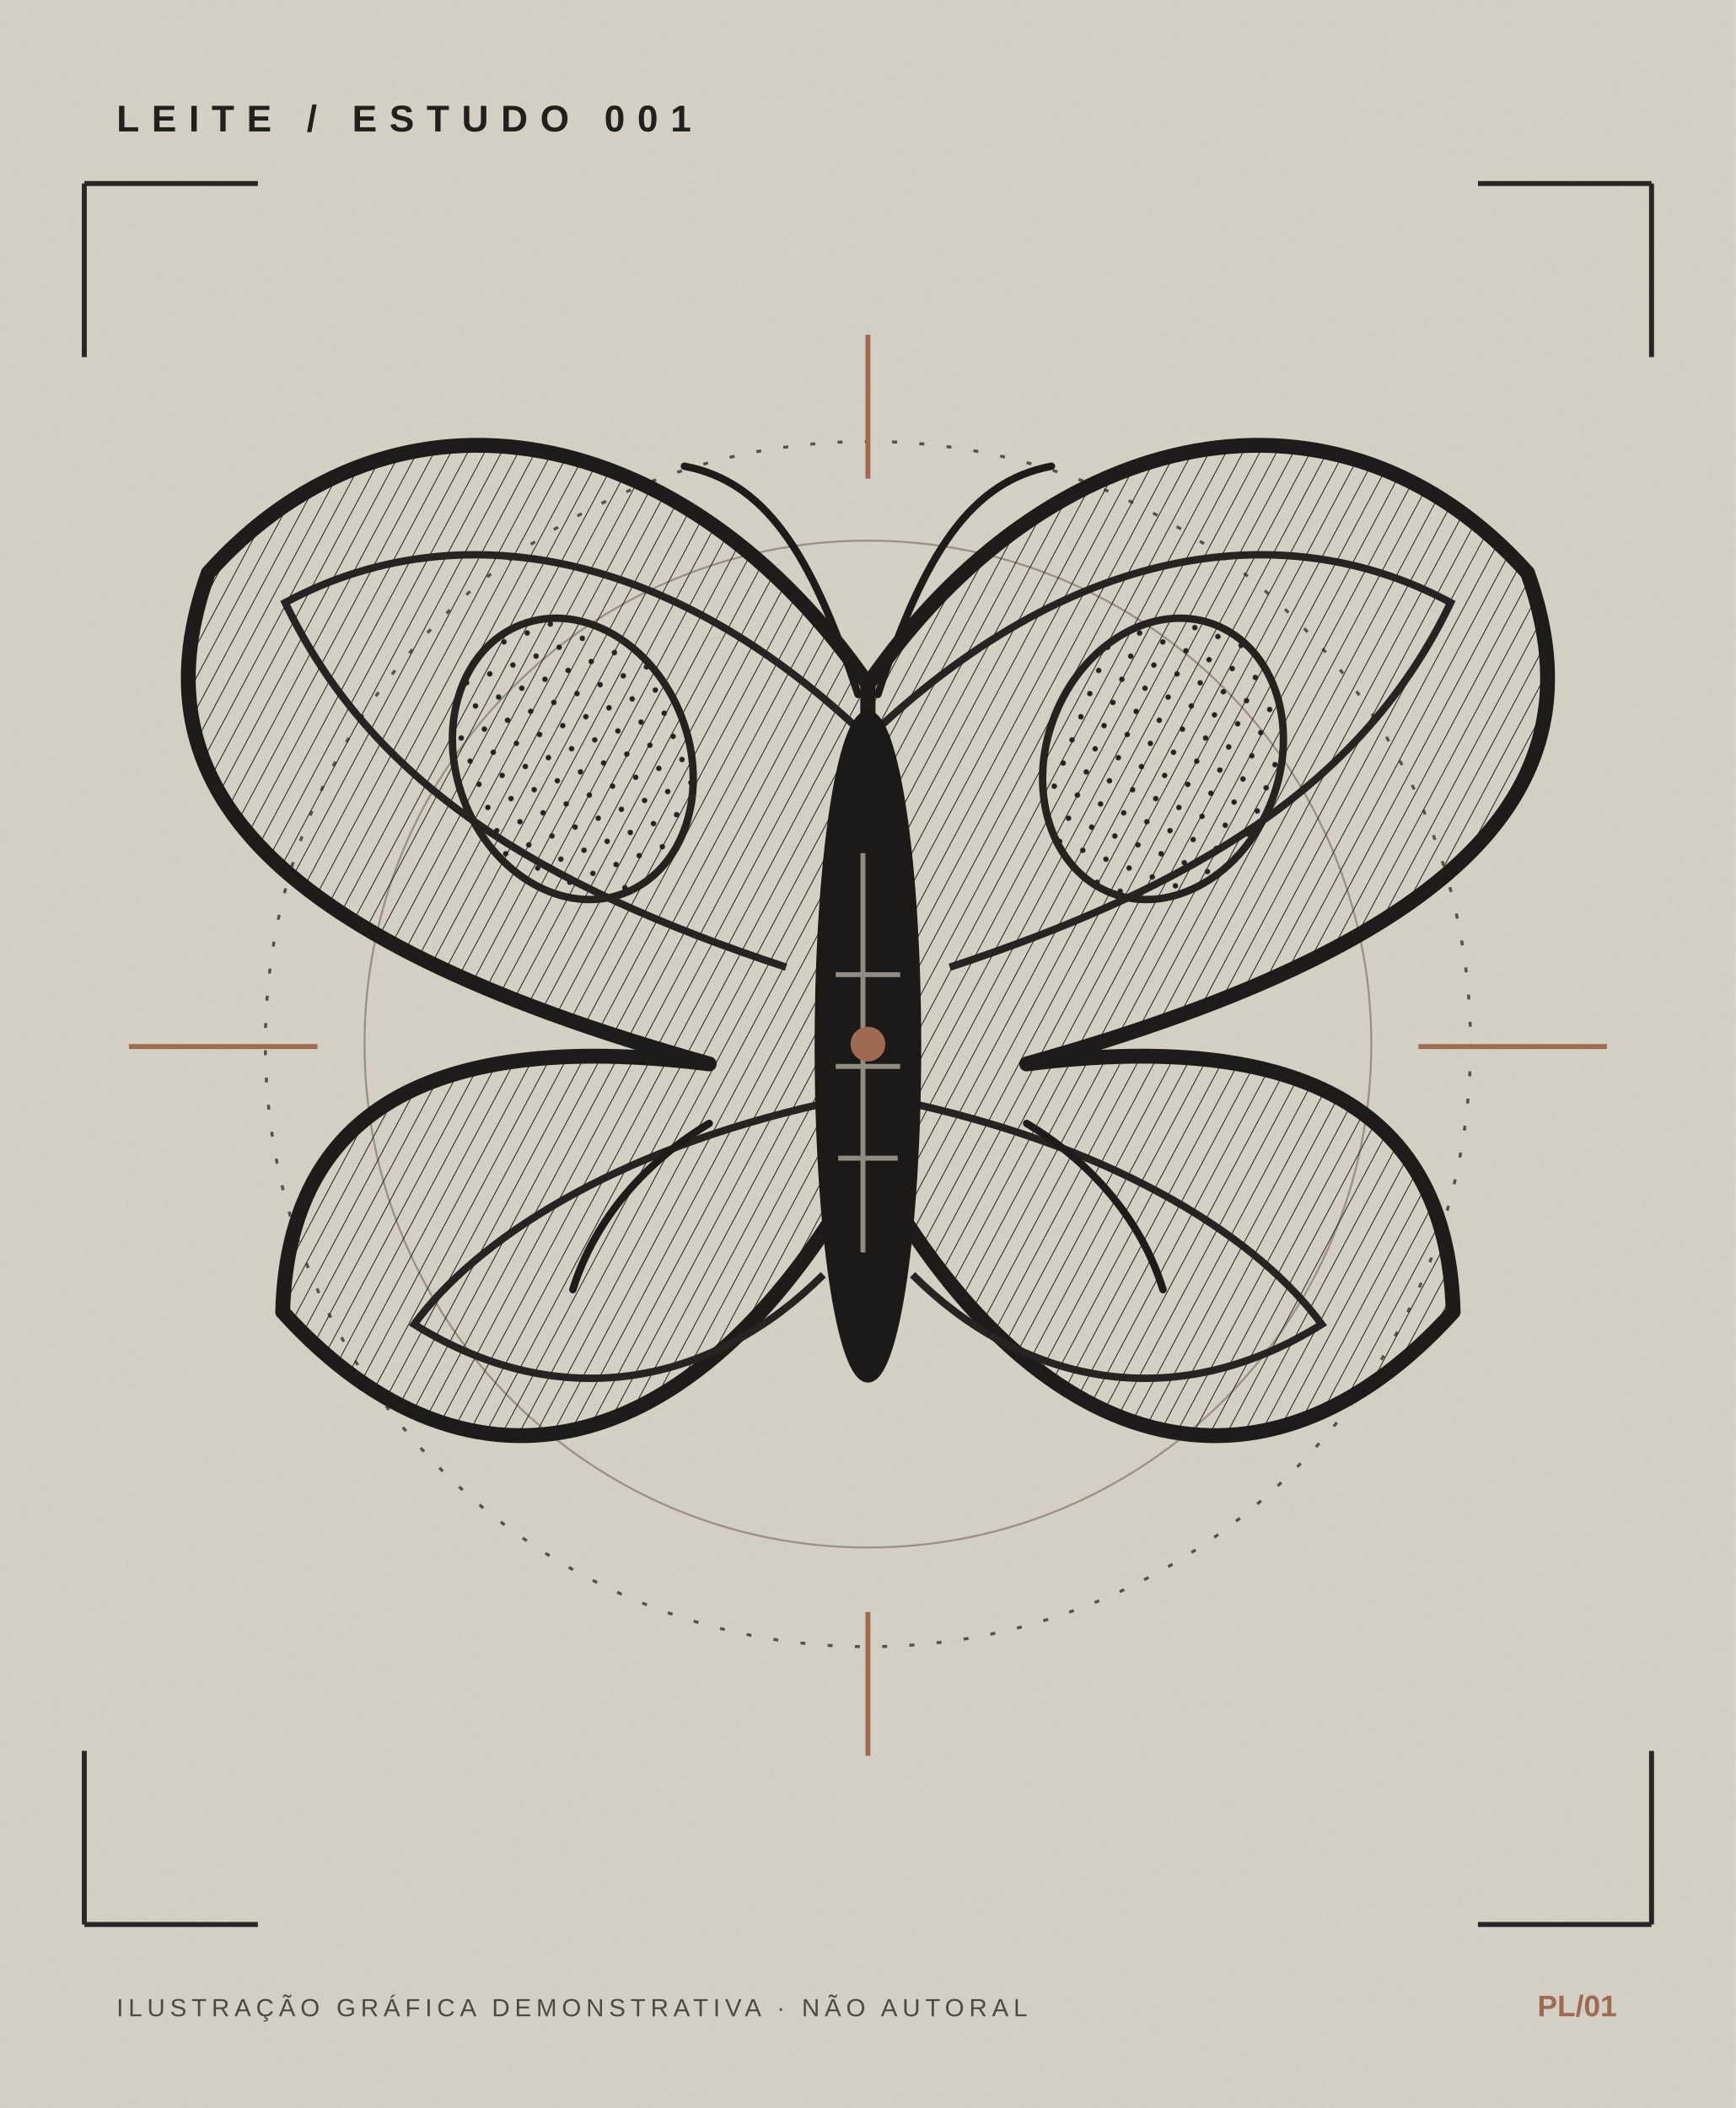
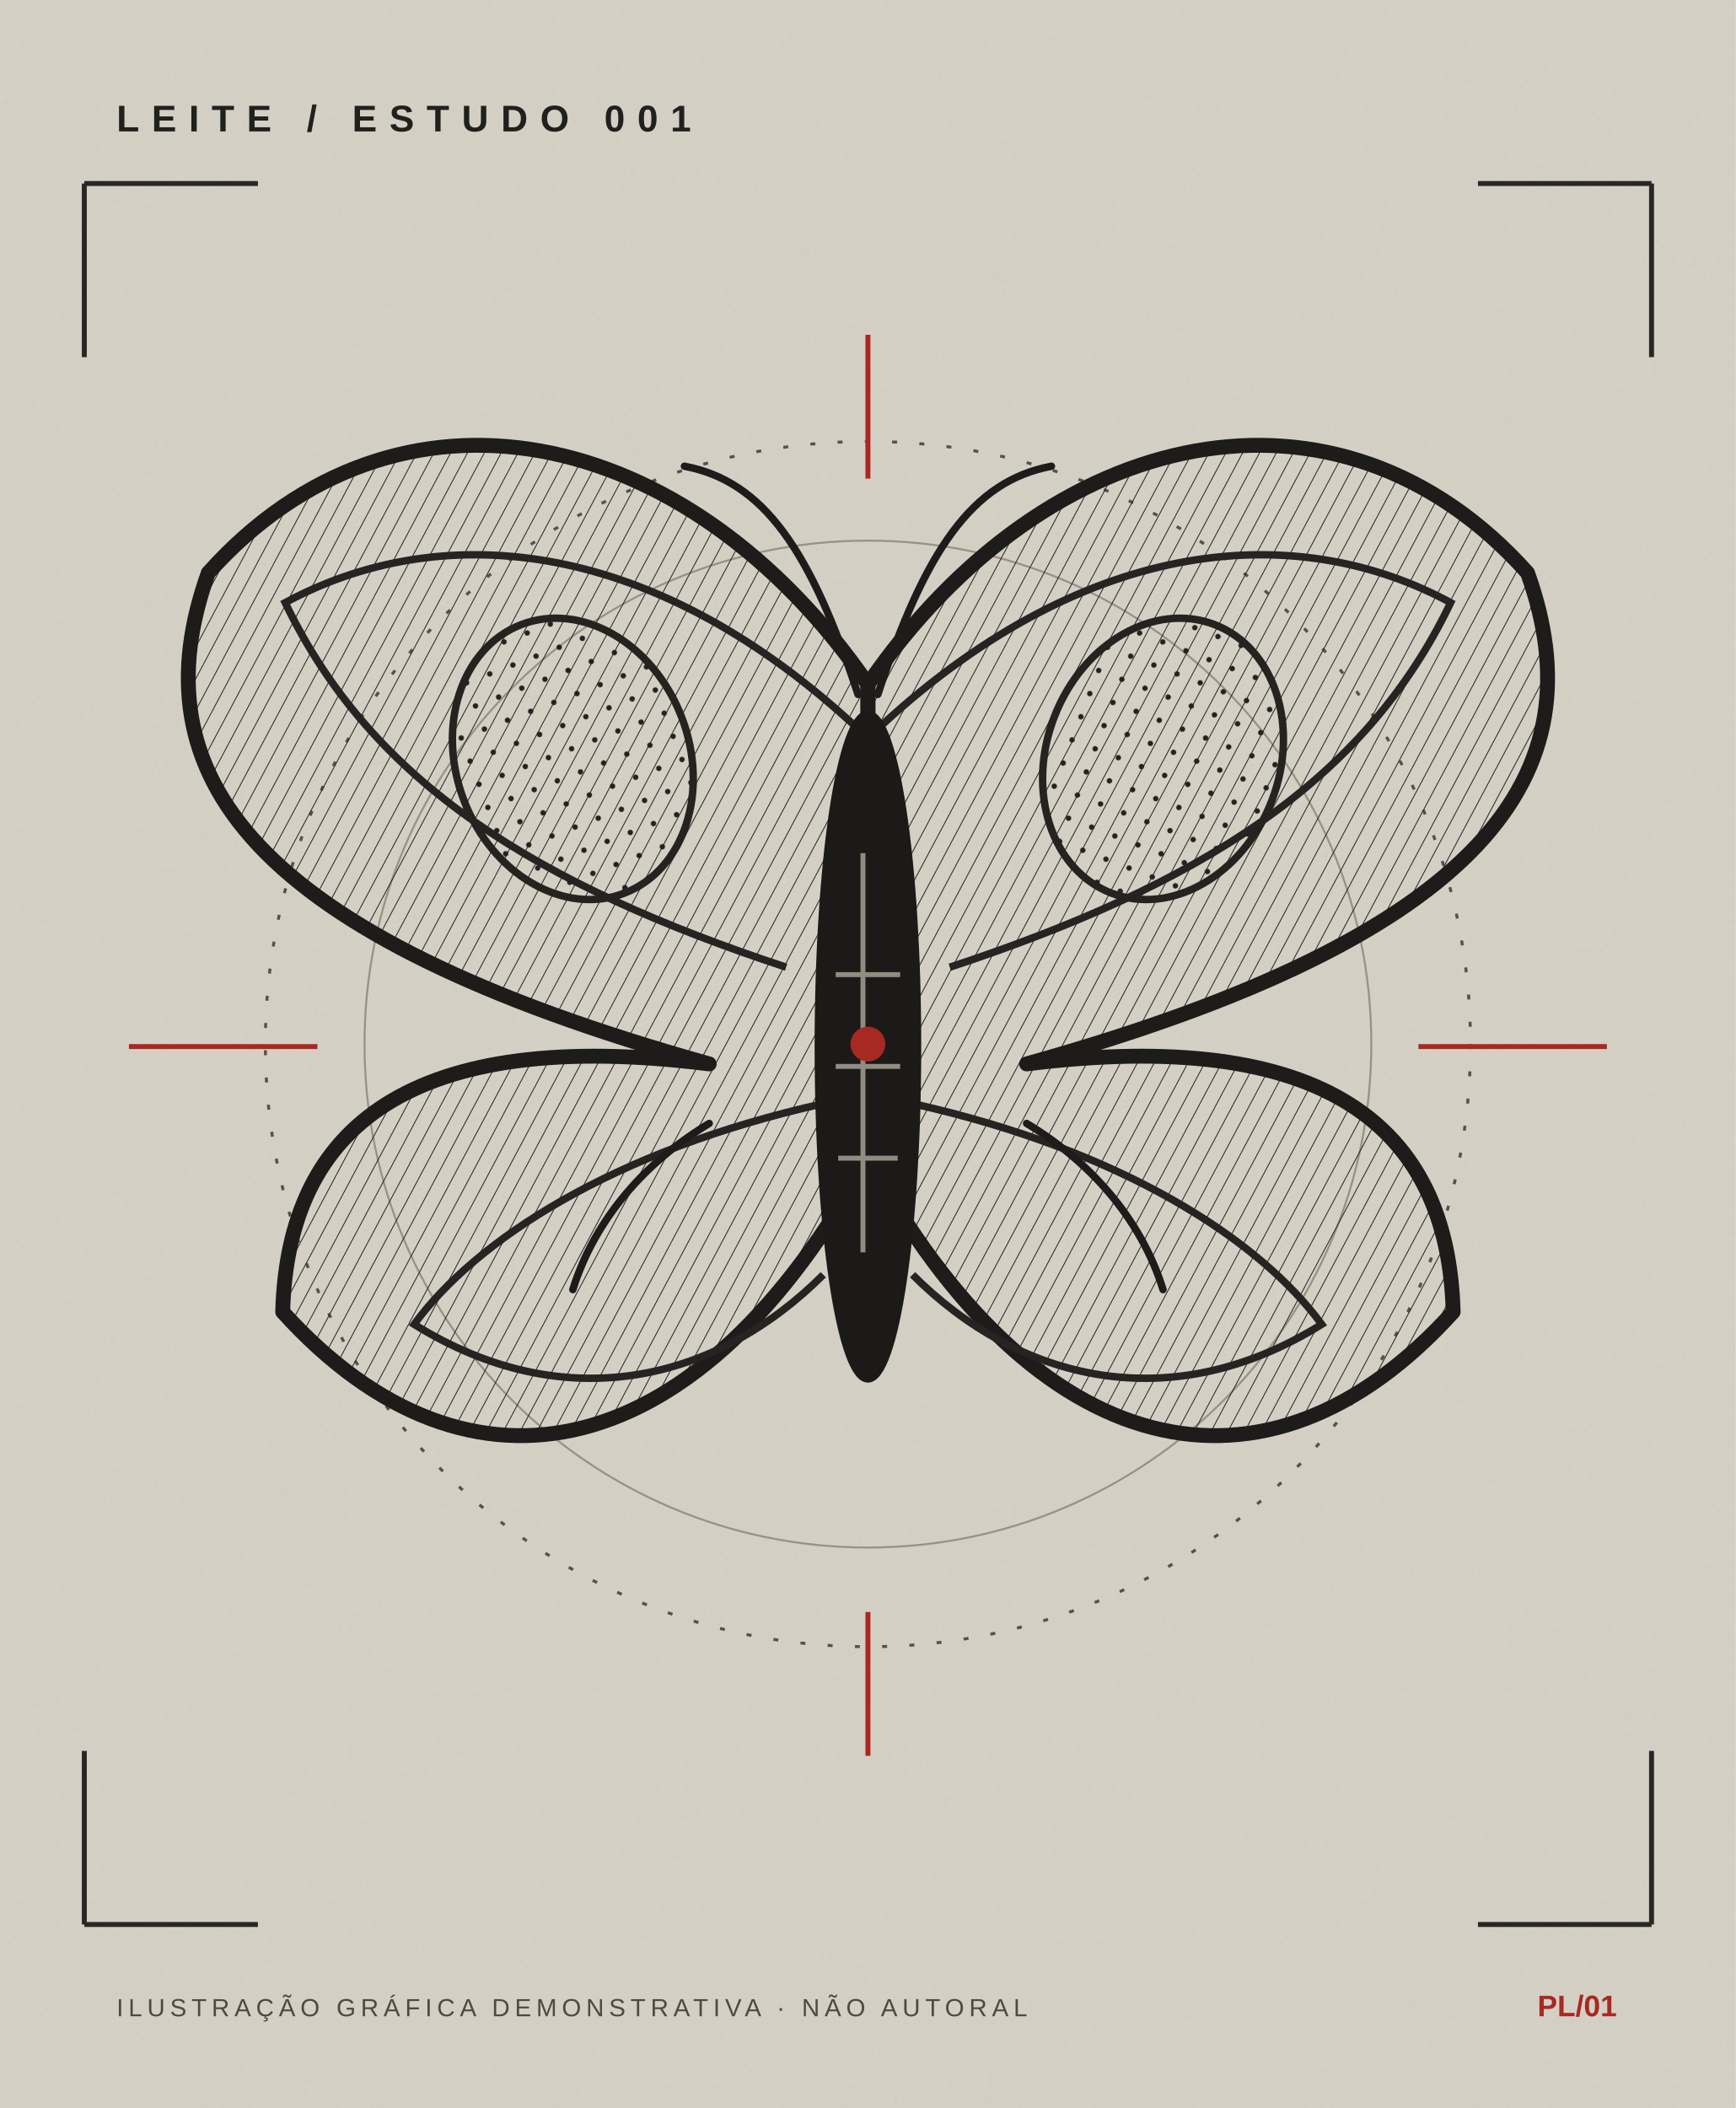
<svg xmlns="http://www.w3.org/2000/svg" viewBox="0 0 700 850" role="img" aria-labelledby="title desc">
  <defs>
    <pattern id="dots" width="10" height="10" patternUnits="userSpaceOnUse">
      <circle cx="2" cy="2" r="1.1" fill="#222" />
    </pattern>
    <pattern id="fine" width="6" height="6" patternUnits="userSpaceOnUse" patternTransform="rotate(28)">
      <path d="M0 0V6" stroke="#292725" stroke-width=".65" />
    </pattern>
    <filter id="grain">
      <feTurbulence type="fractalNoise" baseFrequency=".5" numOctaves="3" seed="11" result="n" />
      <feColorMatrix in="n" type="saturate" values="0" />
      <feComponentTransfer>
        <feFuncA type="linear" slope=".12" />
      </feComponentTransfer>
    </filter>
  </defs>
  <rect width="700" height="850" fill="#d5d0c4" />
  <rect width="700" height="850" filter="url(#grain)" opacity=".45" />
  <path d="M34 74h70M34 74v70M666 74h-70M666 74v70M34 776h70M34 776v-70M666 776h-70M666 776v-70" fill="none" stroke="#292725" stroke-width="2" />
  <circle cx="350" cy="421" r="243" fill="none" stroke="#55514b" stroke-width="1.2" stroke-dasharray="2 9" />
  <circle cx="350" cy="421" r="203" fill="none" stroke="#999186" stroke-width=".8" />
  <path d="M350 276C277 170 160 146 84 231c-29 81 16 146 202 198-120-15-170 25-172 100 76 84 169 61 236-62Z" fill="url(#fine)" stroke="#1d1c1a" stroke-width="6" stroke-linejoin="round" />
  <path d="M350 276c73-106 190-130 266-45 29 81-16 146-202 198 120-15 170 25 172 100-76 84-169 61-236-62Z" fill="url(#fine)" stroke="#1d1c1a" stroke-width="6" stroke-linejoin="round" />
  <path d="M344 292C260 215 176 210 115 243c35 73 102 114 202 147M356 292c84-77 168-82 229-49-35 73-102 114-202 147M332 445c-85 19-140 55-165 89 61 38 122 23 165-20M368 445c85 19 140 55 165 89-61 38-122 23-165-20" fill="none" stroke="#262422" stroke-width="3" />
  <ellipse cx="231" cy="306" rx="47" ry="58" fill="url(#dots)" stroke="#252320" stroke-width="3" transform="rotate(-21 231 306)" />
  <ellipse cx="469" cy="306" rx="47" ry="58" fill="url(#dots)" stroke="#252320" stroke-width="3" transform="rotate(21 469 306)" />
  <path d="M286 453c-25 15-46 38-55 67m183-67c25 15 46 38 55 67M346 280c-19-58-38-86-70-92m78 92c19-58 38-86 70-92" fill="none" stroke="#1d1c1a" stroke-width="3" stroke-linecap="round" />
  <ellipse cx="350" cy="422" rx="20" ry="134" fill="#1b1a18" stroke="#1b1a18" stroke-width="3" />
  <path d="M348 344v161M337 393h26M337 430h26M338 467h24" stroke="#b8b1a4" stroke-width="2" opacity=".75" />
-   <path d="M350 135v58M350 650v58M52 422h76M572 422h76" stroke="#9e6b52" stroke-width="2" />
-   <circle cx="350" cy="421" r="7" fill="#9e6b52" />
+   <path d="M350 135v58M350 650v58M52 422h76M572 422h76" stroke="#a82922" stroke-width="2" />
+   <circle cx="350" cy="421" r="7" fill="#a82922" />
  <text x="47" y="53" fill="#20201d" font-family="Arial,sans-serif" font-size="15" font-weight="700" letter-spacing="5">LEITE / ESTUDO 001</text>
  <text x="47" y="813" fill="#4e4942" font-family="Arial,sans-serif" font-size="10" letter-spacing="2">ILUSTRAÇÃO GRÁFICA DEMONSTRATIVA · NÃO AUTORAL</text>
-   <text x="620" y="813" fill="#9e6b52" font-family="Arial,sans-serif" font-size="12" font-weight="700">PL/01</text>
+   <text x="620" y="813" fill="#a82922" font-family="Arial,sans-serif" font-size="12" font-weight="700">PL/01</text>
</svg>
